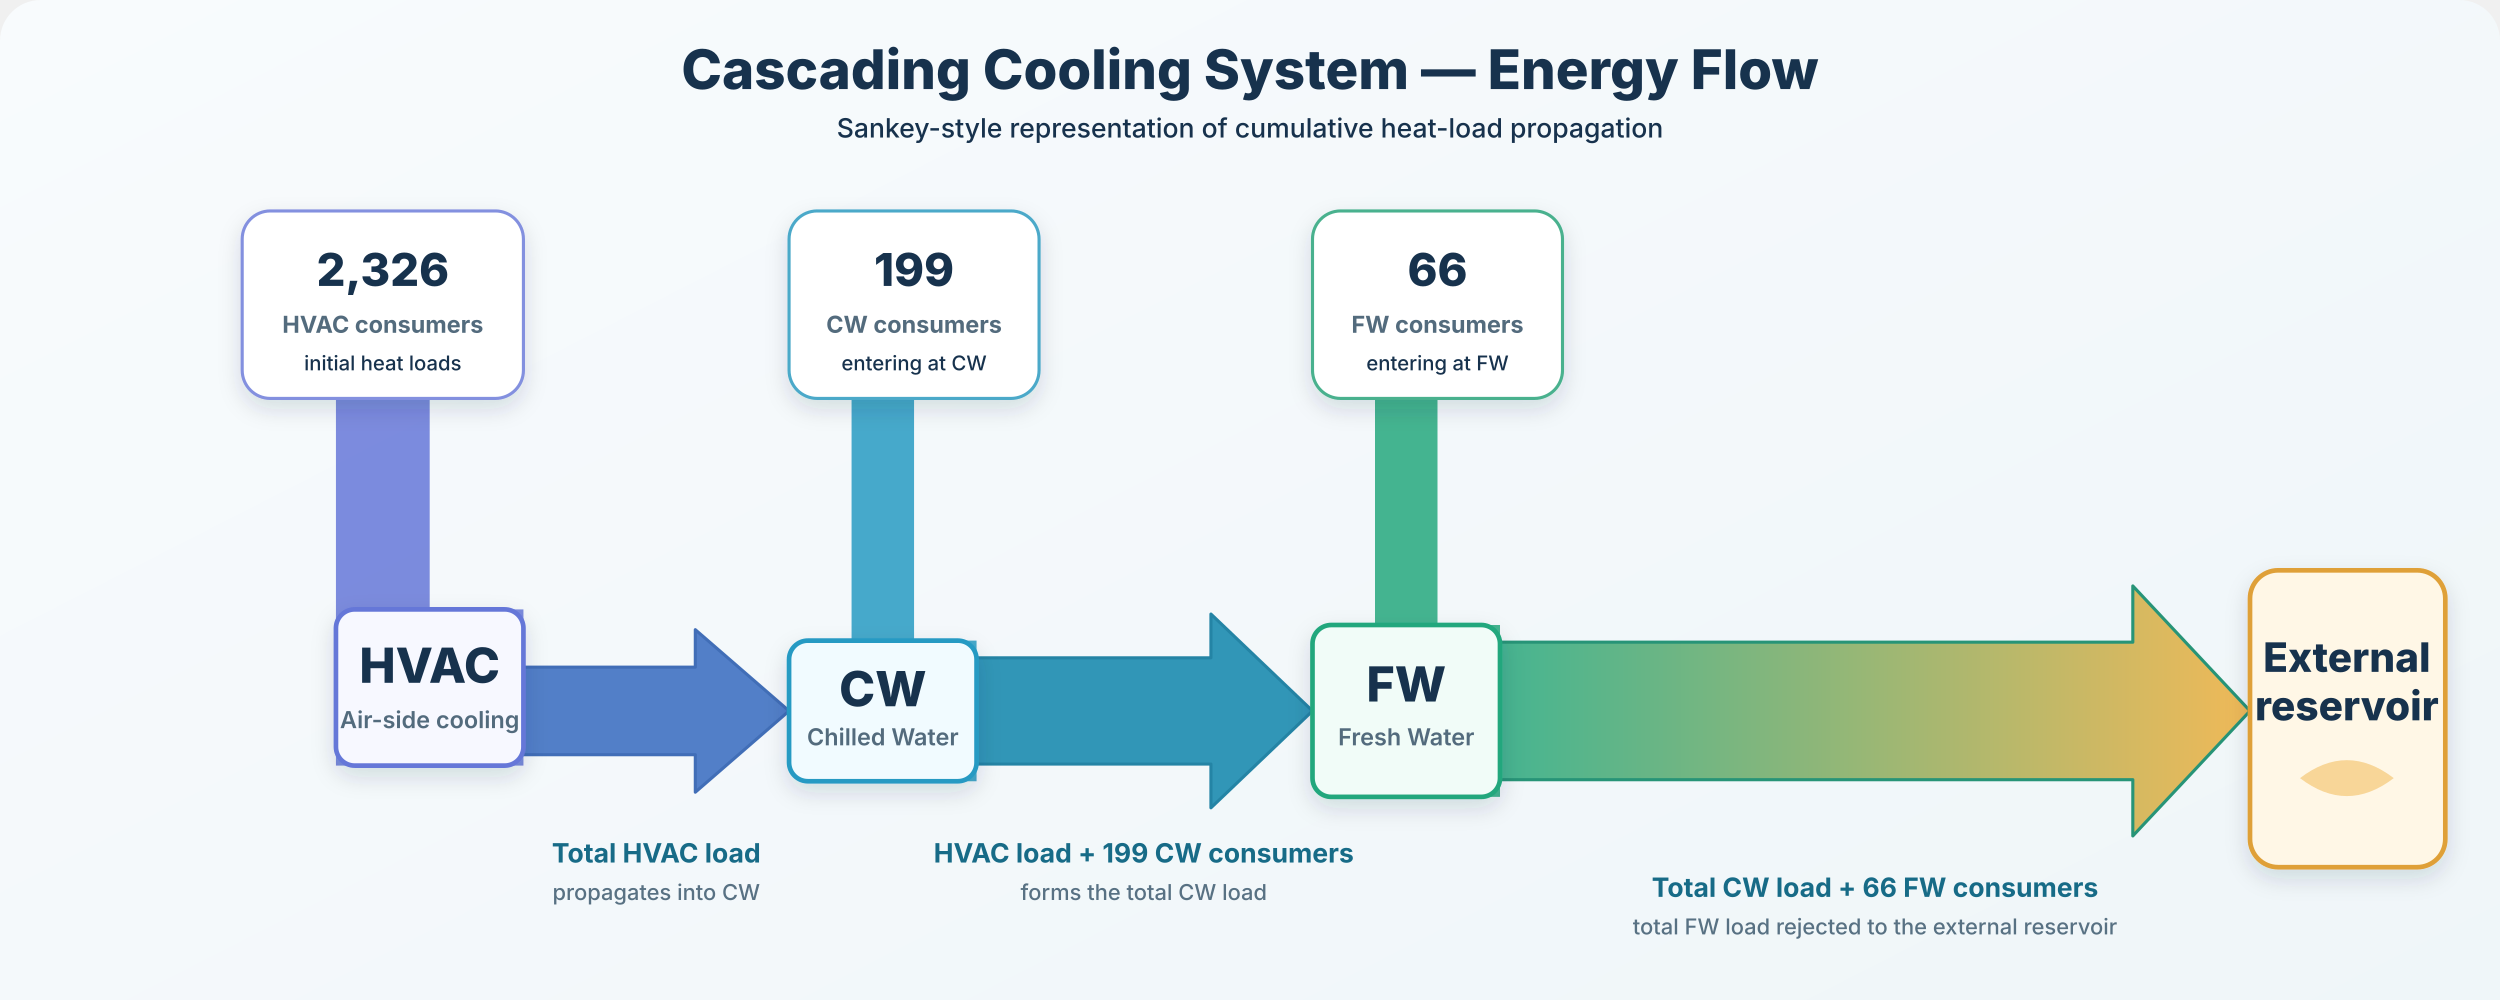
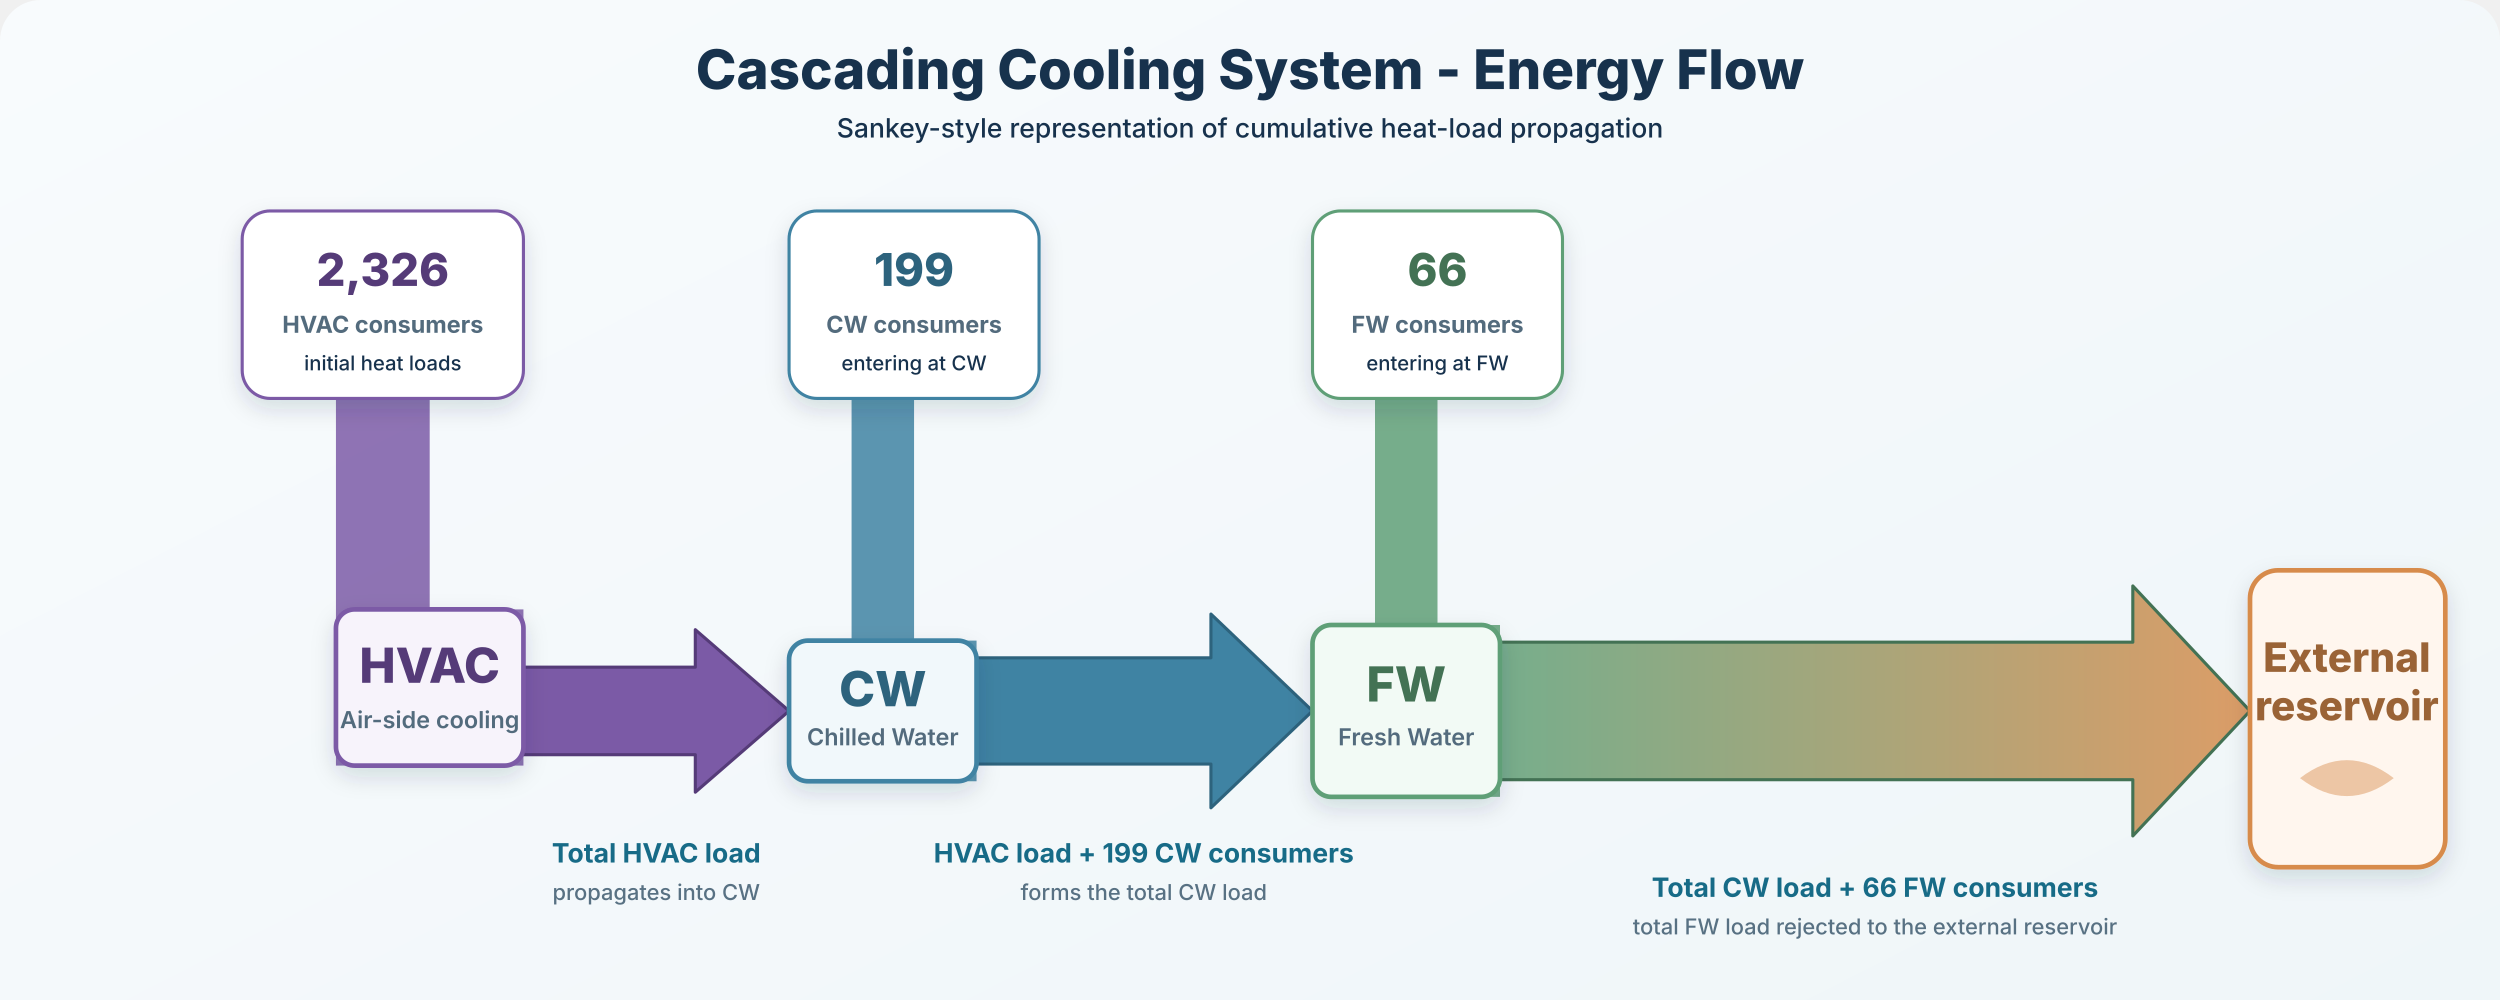
<svg xmlns="http://www.w3.org/2000/svg" width="1600" height="640" viewBox="0 0 1600 640" role="img" aria-labelledby="title desc">
  <defs>
    <linearGradient id="background" x1="0" y1="0" x2="1" y2="1">
      <stop offset="0" stop-color="#f8fbfd" />
      <stop offset="1" stop-color="#eef5f8" />
    </linearGradient>
    <linearGradient id="mainFlow" x1="0" y1="0" x2="1" y2="0">
-       <stop offset="0" stop-color="#6577d8" stop-opacity="0.82" />
-       <stop offset="0.48" stop-color="#269ac3" stop-opacity="0.82" />
-       <stop offset="1" stop-color="#24a77d" stop-opacity="0.84" />
+       <stop offset="0" stop-color="#7b5aa6" stop-opacity="0.82" />
+       <stop offset="0.48" stop-color="#3f83a3" stop-opacity="0.82" />
+       <stop offset="1" stop-color="#5f9f77" stop-opacity="0.84" />
    </linearGradient>
    <linearGradient id="rejectFlow" x1="0" y1="0" x2="1" y2="0">
-       <stop offset="0" stop-color="#24a77d" stop-opacity="0.84" />
-       <stop offset="1" stop-color="#efad39" stop-opacity="0.84" />
+       <stop offset="0" stop-color="#5f9f77" stop-opacity="0.84" />
+       <stop offset="1" stop-color="#d78b4b" stop-opacity="0.84" />
    </linearGradient>
    <marker id="arrowHvac" markerWidth="34" markerHeight="34" refX="27" refY="17" orient="auto" markerUnits="userSpaceOnUse">
-       <path d="M0 0 L34 17 L0 34 Z" fill="#527fc8" />
+       <path d="M0 0 L34 17 L0 34 Z" fill="#7b5aa6" />
    </marker>
    <marker id="arrowCw" markerWidth="38" markerHeight="38" refX="30" refY="19" orient="auto" markerUnits="userSpaceOnUse">
-       <path d="M0 0 L38 19 L0 38 Z" fill="#3196b7" />
+       <path d="M0 0 L38 19 L0 38 Z" fill="#3f83a3" />
    </marker>
    <marker id="arrowFw" markerWidth="42" markerHeight="42" refX="33" refY="21" orient="auto" markerUnits="userSpaceOnUse">
-       <path d="M0 0 L42 21 L0 42 Z" fill="#27a17e" />
+       <path d="M0 0 L42 21 L0 42 Z" fill="#5f9f77" />
    </marker>
    <marker id="arrowReject" markerWidth="46" markerHeight="46" refX="36" refY="23" orient="auto" markerUnits="userSpaceOnUse">
-       <path d="M0 0 L46 23 L0 46 Z" fill="#cda044" />
+       <path d="M0 0 L46 23 L0 46 Z" fill="#d78b4b" />
    </marker>
    <filter id="shadow" x="-20%" y="-20%" width="140%" height="150%">
      <feDropShadow dx="0" dy="6" stdDeviation="7" flood-color="#19354b" flood-opacity="0.14" />
    </filter>
    <style>
      text { font-family: Inter, "Segoe UI", Arial, sans-serif; fill: #17324d; }
      .system-code { font-size: 31px; font-weight: 800; text-anchor: middle; }
      .system-name { font-size: 15px; font-weight: 600; text-anchor: middle; fill: #536b7d; }
      .source-number { font-size: 29px; font-weight: 800; text-anchor: middle; }
      .source-label { font-size: 15px; font-weight: 650; text-anchor: middle; fill: #536b7d; }
      .flow-title { font-size: 17px; font-weight: 750; text-anchor: middle; fill: #176b87; }
      .flow-detail { font-size: 14px; font-weight: 550; text-anchor: middle; fill: #587183; }
+       .hvac-text { fill: #553b78; }
+       .cw-text { fill: #2d637d; }
+       .fw-text { fill: #437254; }
+       .sink-text { fill: #9a6336; }
    </style>
  </defs>
  <rect width="1600" height="820" rx="26" fill="url(#background)" />
-   <text x="800" y="57" font-size="35" font-weight="800" text-anchor="middle">Cascading Cooling System — Energy Flow</text>
+   <text x="800" y="57" font-size="35" font-weight="800" text-anchor="middle">Cascading Cooling System - Energy Flow</text>
  <text x="800" y="88" font-size="17" font-weight="500" text-anchor="middle" fill="#5b7081">Sankey-style representation of cumulative heat-load propagation</text>
-   <path d="M335 427 H445 V403 L505 455 L445 507 V483 H335 Z" fill="#527fc8" stroke="#416eb7" stroke-width="2" stroke-linejoin="round" />
-   <path d="M625 421 H775 V393 L840 455 L775 517 V489 H625 Z" fill="#3196b7" stroke="#2484a5" stroke-width="2" stroke-linejoin="round" />
-   <path d="M960 411 H1365 V375 L1440 455 L1365 535 V499 H960 Z" fill="url(#rejectFlow)" stroke="#279477" stroke-width="2" stroke-linejoin="round" />
-   <path d="M275 255 C275 310 275 335 275 390 L335 390 L335 490 L215 490 L215 390 C215 335 215 310 215 255 Z" fill="#6577d8" opacity="0.84" />
-   <path d="M585 255 C585 320 585 345 585 410 L625 410 L625 500 L545 500 L545 410 C545 345 545 320 545 255 Z" fill="#269ac3" opacity="0.84" />
-   <path d="M920 255 C920 320 920 345 920 400 L960 400 L960 510 L880 510 L880 400 C880 345 880 320 880 255 Z" fill="#24a77d" opacity="0.84" />
+   <path d="M335 427 H445 V403 L505 455 L445 507 V483 H335 Z" fill="#7b5aa6" stroke="#553b78" stroke-width="2" stroke-linejoin="round" />
+   <path d="M625 421 H775 V393 L840 455 L775 517 V489 H625 Z" fill="#3f83a3" stroke="#2d637d" stroke-width="2" stroke-linejoin="round" />
+   <path d="M960 411 H1365 V375 L1440 455 L1365 535 V499 H960 Z" fill="url(#rejectFlow)" stroke="#437254" stroke-width="2" stroke-linejoin="round" />
+   <path d="M275 255 C275 310 275 335 275 390 L335 390 L335 490 L215 490 L215 390 C215 335 215 310 215 255 Z" fill="#7b5aa6" opacity="0.84" />
+   <path d="M585 255 C585 320 585 345 585 410 L625 410 L625 500 L545 500 L545 410 C545 345 545 320 545 255 Z" fill="#3f83a3" opacity="0.84" />
+   <path d="M920 255 C920 320 920 345 920 400 L960 400 L960 510 L880 510 L880 400 C880 345 880 320 880 255 Z" fill="#5f9f77" opacity="0.84" />
  <g filter="url(#shadow)">
-     <rect x="155" y="135" width="180" height="120" rx="18" fill="#fff" stroke="#8390df" stroke-width="2" />
-     <rect x="505" y="135" width="160" height="120" rx="18" fill="#fff" stroke="#4ba9c9" stroke-width="2" />
-     <rect x="840" y="135" width="160" height="120" rx="18" fill="#fff" stroke="#4ab18e" stroke-width="2" />
+     <rect x="155" y="135" width="180" height="120" rx="18" fill="#fff" stroke="#7b5aa6" stroke-width="2" />
+     <rect x="505" y="135" width="160" height="120" rx="18" fill="#fff" stroke="#3f83a3" stroke-width="2" />
+     <rect x="840" y="135" width="160" height="120" rx="18" fill="#fff" stroke="#5f9f77" stroke-width="2" />
  </g>
-   <text class="source-number" x="245" y="183">2,326</text>
+   <text class="source-number hvac-text" x="245" y="183">2,326</text>
  <text class="source-label" x="245" y="213">HVAC consumers</text>
  <text x="245" y="237" font-size="13" font-weight="550" text-anchor="middle" fill="#718396">initial heat loads</text>
-   <text class="source-number" x="585" y="183">199</text>
+   <text class="source-number cw-text" x="585" y="183">199</text>
  <text class="source-label" x="585" y="213">CW consumers</text>
  <text x="585" y="237" font-size="13" font-weight="550" text-anchor="middle" fill="#718396">entering at CW</text>
-   <text class="source-number" x="920" y="183">66</text>
+   <text class="source-number fw-text" x="920" y="183">66</text>
  <text class="source-label" x="920" y="213">FW consumers</text>
  <text x="920" y="237" font-size="13" font-weight="550" text-anchor="middle" fill="#718396">entering at FW</text>
  <g filter="url(#shadow)">
-     <rect x="215" y="390" width="120" height="100" rx="12" fill="#f7f8ff" stroke="#6577d8" stroke-width="3" />
-     <rect x="505" y="410" width="120" height="90" rx="12" fill="#f1fbff" stroke="#269ac3" stroke-width="3" />
-     <rect x="840" y="400" width="120" height="110" rx="12" fill="#f1fcf8" stroke="#24a77d" stroke-width="3" />
-     <rect x="1440" y="365" width="125" height="190" rx="18" fill="#fff7e6" stroke="#dfa037" stroke-width="3" />
+     <rect x="215" y="390" width="120" height="100" rx="12" fill="#f7f3fb" stroke="#7b5aa6" stroke-width="3" />
+     <rect x="505" y="410" width="120" height="90" rx="12" fill="#f1f8fb" stroke="#3f83a3" stroke-width="3" />
+     <rect x="840" y="400" width="120" height="110" rx="12" fill="#f2faf5" stroke="#5f9f77" stroke-width="3" />
+     <rect x="1440" y="365" width="125" height="190" rx="18" fill="#fff6ee" stroke="#d78b4b" stroke-width="3" />
  </g>
-   <text class="system-code" x="275" y="437">HVAC</text>
+   <text class="system-code hvac-text" x="275" y="437">HVAC</text>
  <text class="system-name" x="275" y="466">Air-side cooling</text>
-   <text class="system-code" x="565" y="452">CW</text>
+   <text class="system-code cw-text" x="565" y="452">CW</text>
  <text class="system-name" x="565" y="477">Chilled Water</text>
-   <text class="system-code" x="900" y="449">FW</text>
+   <text class="system-code fw-text" x="900" y="449">FW</text>
  <text class="system-name" x="900" y="477">Fresh Water</text>
-   <text x="1502" y="430" font-size="26" font-weight="800" text-anchor="middle">External</text>
-   <text x="1502" y="461" font-size="26" font-weight="800" text-anchor="middle">reservoir</text>
-   <path d="M1472 498 Q1502 475 1532 498 Q1502 521 1472 498 Z" fill="#efad39" opacity="0.45" />
+   <text class="sink-text" x="1502" y="430" font-size="26" font-weight="800" text-anchor="middle">External</text>
+   <text class="sink-text" x="1502" y="461" font-size="26" font-weight="800" text-anchor="middle">reservoir</text>
+   <path d="M1472 498 Q1502 475 1532 498 Q1502 521 1472 498 Z" fill="#d78b4b" opacity="0.45" />
  <text class="flow-title" x="420" y="552">Total HVAC load</text>
  <text class="flow-detail" x="420" y="576">propagates into CW</text>
  <text class="flow-title" x="732" y="552">HVAC load + 199 CW consumers</text>
  <text class="flow-detail" x="732" y="576">forms the total CW load</text>
  <text class="flow-title" x="1200" y="574">Total CW load + 66 FW consumers</text>
  <text class="flow-detail" x="1200" y="598">total FW load rejected to the external reservoir</text>
</svg>
